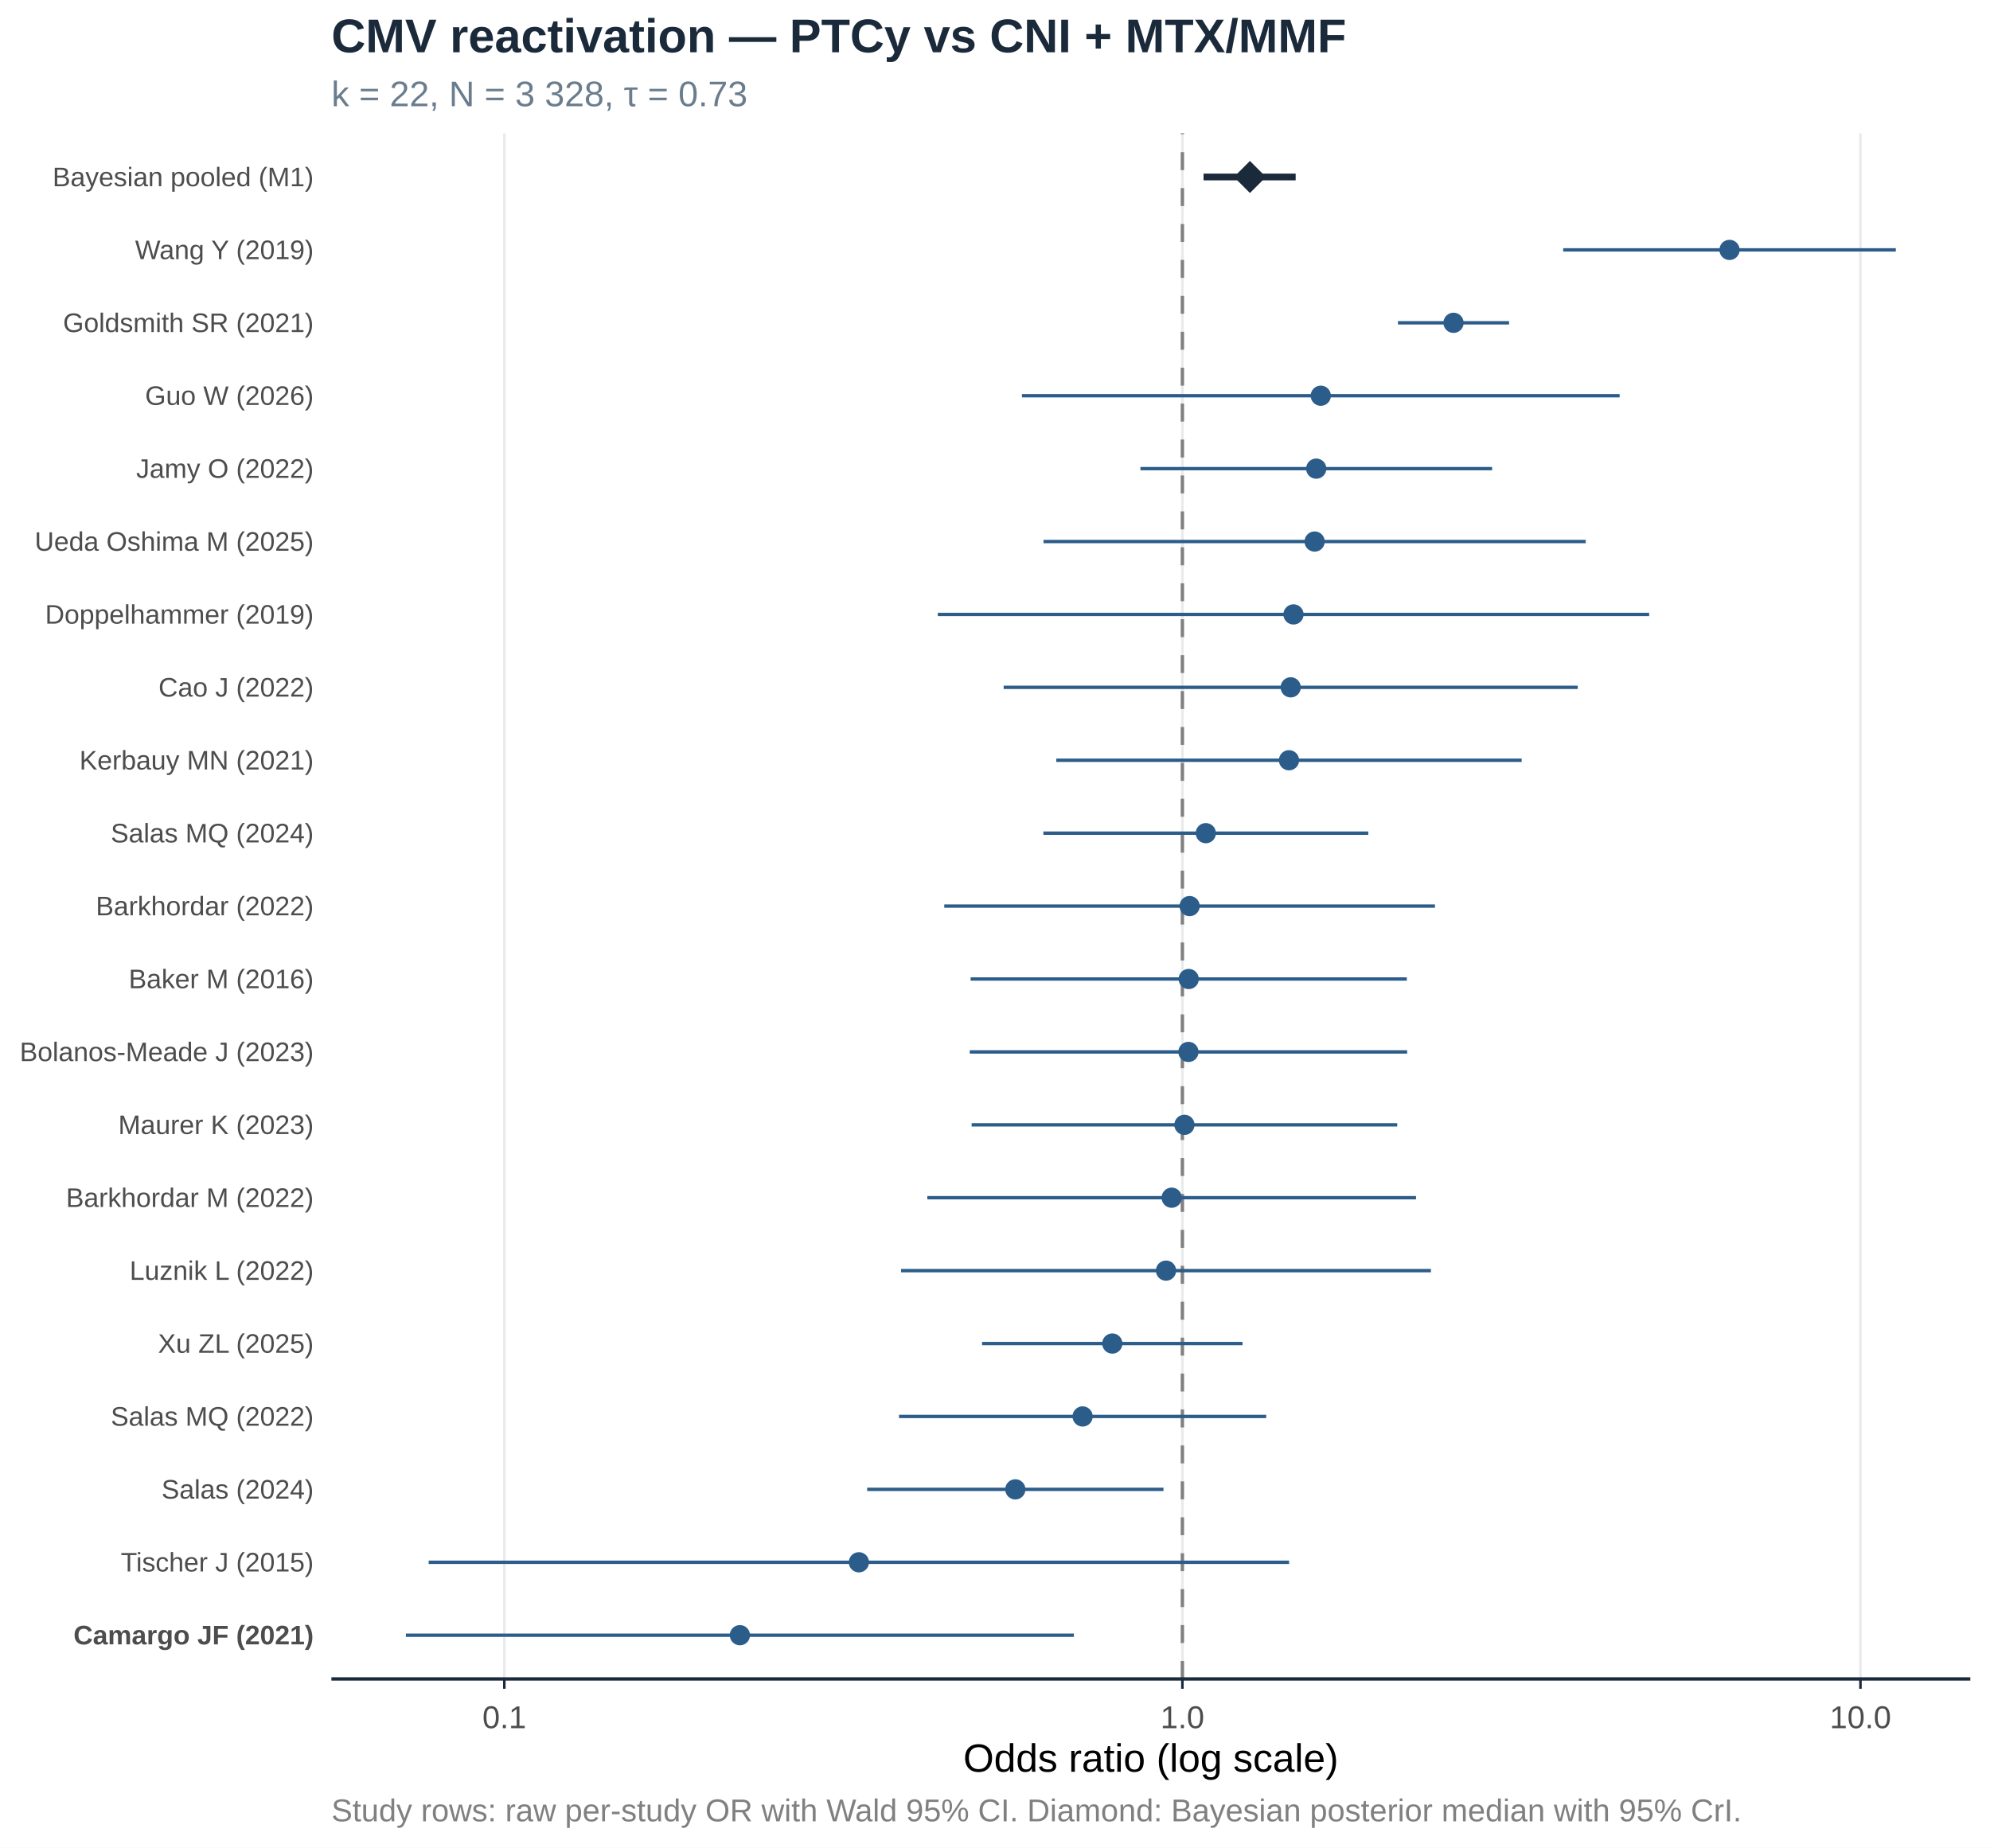
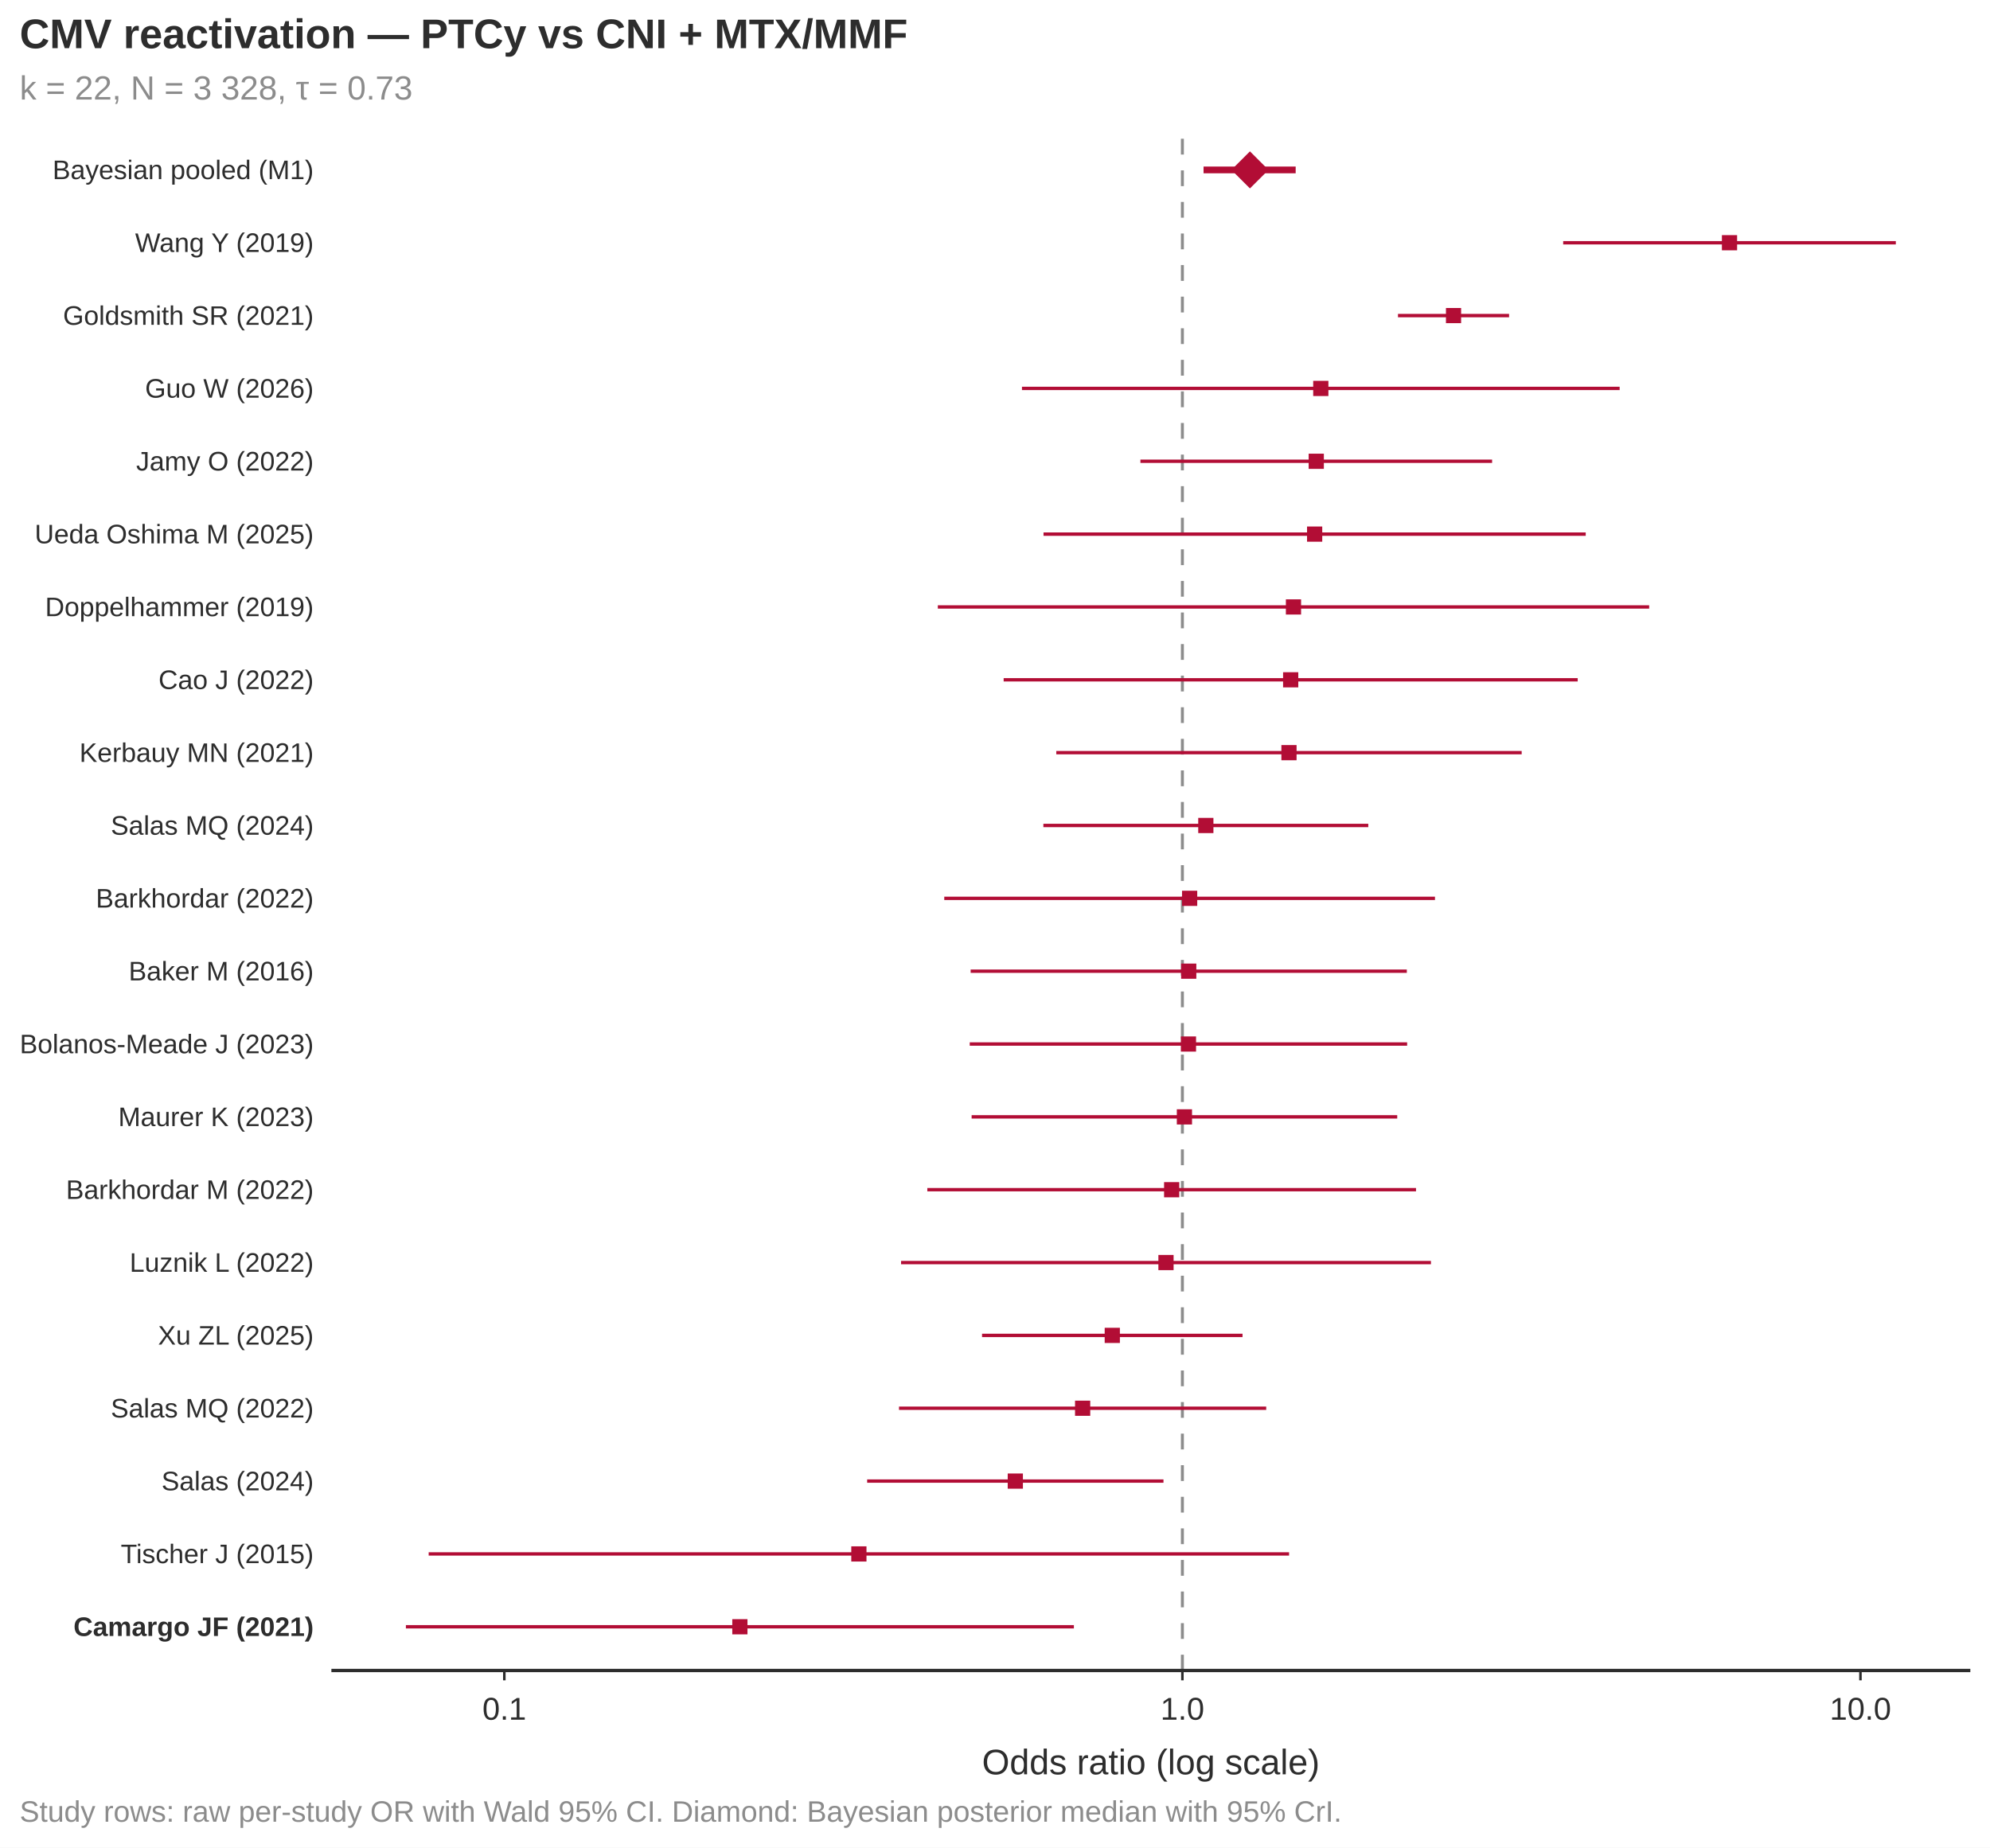
<svg xmlns="http://www.w3.org/2000/svg" width="504.00pt" height="468.00pt" viewBox="0 0 504.00 468.00">
  <g class="svglite">
    <defs>
      <style type="text/css">
    .svglite line, .svglite polyline, .svglite polygon, .svglite path, .svglite rect, .svglite circle {
      fill: none;
      stroke: #000000;
      stroke-linecap: round;
      stroke-linejoin: round;
      stroke-miterlimit: 10.00;
    }
    .svglite text {
      white-space: pre;
    }
    .svglite g.glyphgroup path {
      fill: inherit;
      stroke: none;
    }
  </style>
    </defs>
    <rect width="100%" height="100%" style="stroke: none; fill: #FFFFFF;" />
    <defs>
      <clipPath id="cpMC4wMHw1MDQuMDB8MC4wMHw0NjguMDA=">
        <rect x="0.00" y="0.00" width="504.00" height="468.00" />
      </clipPath>
    </defs>
    <g clip-path="url(#cpMC4wMHw1MDQuMDB8MC4wMHw0NjguMDA=)">
      <rect x="0.00" y="-0" width="504.00" height="468.00" style="stroke-width: 0.97; stroke: none; fill: #FFFFFF;" />
    </g>
    <defs>
-       <clipPath id="cpODMuOTN8NDk5LjAyfDMzLjc1fDQyNS4yOQ==">
-         <rect x="83.93" y="33.75" width="415.09" height="391.54" />
+       <clipPath id="cpODMuOTN8NDk5LjAyfDMxLjk2fDQyMy4xNQ==">
+         <rect x="83.93" y="31.96" width="415.09" height="391.18" />
      </clipPath>
    </defs>
-     <g clip-path="url(#cpODMuOTN8NDk5LjAyfDMzLjc1fDQyNS4yOQ==)">
-       <rect x="83.93" y="33.75" width="415.09" height="391.54" style="stroke-width: 0.97; stroke: none; fill: #FFFFFF;" />
-       <polyline points="127.73,425.29 127.73,33.75 " style="stroke-width: 0.64; stroke: #E8EAEC; stroke-linecap: butt;" />
-       <polyline points="299.46,425.29 299.46,33.75 " style="stroke-width: 0.64; stroke: #E8EAEC; stroke-linecap: butt;" />
-       <polyline points="471.19,425.29 471.19,33.75 " style="stroke-width: 0.64; stroke: #E8EAEC; stroke-linecap: butt;" />
-       <line x1="299.46" y1="425.29" x2="299.46" y2="33.75" style="stroke-width: 0.85; stroke: #808080; stroke-dasharray: 4.55,4.55; stroke-linecap: butt;" />
-       <line x1="102.80" y1="414.21" x2="271.98" y2="414.21" style="stroke-width: 0.85; stroke: #2B5C8A; stroke-linecap: butt;" />
-       <line x1="108.57" y1="395.74" x2="326.48" y2="395.74" style="stroke-width: 0.85; stroke: #2B5C8A; stroke-linecap: butt;" />
-       <line x1="219.62" y1="377.27" x2="294.67" y2="377.27" style="stroke-width: 0.85; stroke: #2B5C8A; stroke-linecap: butt;" />
-       <line x1="227.69" y1="358.80" x2="320.69" y2="358.80" style="stroke-width: 0.85; stroke: #2B5C8A; stroke-linecap: butt;" />
-       <line x1="248.72" y1="340.33" x2="314.69" y2="340.33" style="stroke-width: 0.85; stroke: #2B5C8A; stroke-linecap: butt;" />
-       <line x1="228.21" y1="321.86" x2="362.41" y2="321.86" style="stroke-width: 0.85; stroke: #2B5C8A; stroke-linecap: butt;" />
-       <line x1="234.86" y1="303.39" x2="358.63" y2="303.39" style="stroke-width: 0.85; stroke: #2B5C8A; stroke-linecap: butt;" />
-       <line x1="246.08" y1="284.93" x2="353.87" y2="284.93" style="stroke-width: 0.85; stroke: #2B5C8A; stroke-linecap: butt;" />
-       <line x1="245.60" y1="266.46" x2="356.38" y2="266.46" style="stroke-width: 0.85; stroke: #2B5C8A; stroke-linecap: butt;" />
-       <line x1="245.83" y1="247.99" x2="356.30" y2="247.99" style="stroke-width: 0.85; stroke: #2B5C8A; stroke-linecap: butt;" />
-       <line x1="239.15" y1="229.52" x2="363.43" y2="229.52" style="stroke-width: 0.85; stroke: #2B5C8A; stroke-linecap: butt;" />
-       <line x1="264.25" y1="211.05" x2="346.54" y2="211.05" style="stroke-width: 0.85; stroke: #2B5C8A; stroke-linecap: butt;" />
-       <line x1="267.52" y1="192.58" x2="385.39" y2="192.58" style="stroke-width: 0.85; stroke: #2B5C8A; stroke-linecap: butt;" />
-       <line x1="254.19" y1="174.11" x2="399.58" y2="174.11" style="stroke-width: 0.85; stroke: #2B5C8A; stroke-linecap: butt;" />
-       <line x1="237.52" y1="155.64" x2="417.68" y2="155.64" style="stroke-width: 0.85; stroke: #2B5C8A; stroke-linecap: butt;" />
-       <line x1="264.29" y1="137.18" x2="401.61" y2="137.18" style="stroke-width: 0.85; stroke: #2B5C8A; stroke-linecap: butt;" />
-       <line x1="288.83" y1="118.71" x2="377.90" y2="118.71" style="stroke-width: 0.85; stroke: #2B5C8A; stroke-linecap: butt;" />
-       <line x1="258.83" y1="100.24" x2="410.20" y2="100.24" style="stroke-width: 0.85; stroke: #2B5C8A; stroke-linecap: butt;" />
-       <line x1="354.06" y1="81.77" x2="382.20" y2="81.77" style="stroke-width: 0.85; stroke: #2B5C8A; stroke-linecap: butt;" />
-       <line x1="395.90" y1="63.30" x2="480.15" y2="63.30" style="stroke-width: 0.85; stroke: #2B5C8A; stroke-linecap: butt;" />
-       <circle cx="187.39" cy="414.21" r="1.92" style="stroke-width: 1.29; stroke: #2B5C8A; fill: #2B5C8A;" />
-       <circle cx="217.53" cy="395.74" r="1.92" style="stroke-width: 1.29; stroke: #2B5C8A; fill: #2B5C8A;" />
-       <circle cx="257.15" cy="377.27" r="1.92" style="stroke-width: 1.29; stroke: #2B5C8A; fill: #2B5C8A;" />
-       <circle cx="274.19" cy="358.80" r="1.92" style="stroke-width: 1.29; stroke: #2B5C8A; fill: #2B5C8A;" />
-       <circle cx="281.71" cy="340.33" r="1.92" style="stroke-width: 1.29; stroke: #2B5C8A; fill: #2B5C8A;" />
-       <circle cx="295.31" cy="321.86" r="1.92" style="stroke-width: 1.29; stroke: #2B5C8A; fill: #2B5C8A;" />
-       <circle cx="296.75" cy="303.39" r="1.92" style="stroke-width: 1.29; stroke: #2B5C8A; fill: #2B5C8A;" />
-       <circle cx="299.98" cy="284.93" r="1.92" style="stroke-width: 1.29; stroke: #2B5C8A; fill: #2B5C8A;" />
-       <circle cx="300.99" cy="266.46" r="1.92" style="stroke-width: 1.29; stroke: #2B5C8A; fill: #2B5C8A;" />
-       <circle cx="301.06" cy="247.99" r="1.92" style="stroke-width: 1.29; stroke: #2B5C8A; fill: #2B5C8A;" />
-       <circle cx="301.29" cy="229.52" r="1.92" style="stroke-width: 1.29; stroke: #2B5C8A; fill: #2B5C8A;" />
-       <circle cx="305.39" cy="211.05" r="1.92" style="stroke-width: 1.29; stroke: #2B5C8A; fill: #2B5C8A;" />
-       <circle cx="326.46" cy="192.58" r="1.92" style="stroke-width: 1.29; stroke: #2B5C8A; fill: #2B5C8A;" />
-       <circle cx="326.89" cy="174.11" r="1.92" style="stroke-width: 1.29; stroke: #2B5C8A; fill: #2B5C8A;" />
-       <circle cx="327.60" cy="155.64" r="1.92" style="stroke-width: 1.29; stroke: #2B5C8A; fill: #2B5C8A;" />
-       <circle cx="332.95" cy="137.18" r="1.92" style="stroke-width: 1.29; stroke: #2B5C8A; fill: #2B5C8A;" />
-       <circle cx="333.36" cy="118.71" r="1.92" style="stroke-width: 1.29; stroke: #2B5C8A; fill: #2B5C8A;" />
-       <circle cx="334.51" cy="100.24" r="1.92" style="stroke-width: 1.29; stroke: #2B5C8A; fill: #2B5C8A;" />
-       <circle cx="368.13" cy="81.77" r="1.92" style="stroke-width: 1.29; stroke: #2B5C8A; fill: #2B5C8A;" />
-       <circle cx="438.03" cy="63.30" r="1.92" style="stroke-width: 1.29; stroke: #2B5C8A; fill: #2B5C8A;" />
-       <line x1="304.82" y1="44.83" x2="328.15" y2="44.83" style="stroke-width: 1.71; stroke: #1A2A3A; stroke-linecap: butt;" />
-       <polygon points="312.51,44.83 316.57,40.77 320.63,44.83 316.57,48.89 " style="stroke-width: 1.29; stroke: none; fill: #1A2A3A;" />
+     <g clip-path="url(#cpODMuOTN8NDk5LjAyfDMxLjk2fDQyMy4xNQ==)">
+       <rect x="83.93" y="31.96" width="415.09" height="391.18" style="stroke-width: 0.97; stroke: none; fill: #FFFFFF;" />
+       <line x1="299.46" y1="423.15" x2="299.46" y2="31.96" style="stroke-width: 0.75; stroke: #8C8C8C; stroke-dasharray: 4.00,4.00; stroke-linecap: butt;" />
+       <line x1="102.80" y1="412.08" x2="271.98" y2="412.08" style="stroke-width: 0.85; stroke: #B20D35; stroke-linecap: butt;" />
+       <line x1="108.57" y1="393.62" x2="326.48" y2="393.62" style="stroke-width: 0.85; stroke: #B20D35; stroke-linecap: butt;" />
+       <line x1="219.62" y1="375.17" x2="294.67" y2="375.17" style="stroke-width: 0.85; stroke: #B20D35; stroke-linecap: butt;" />
+       <line x1="227.69" y1="356.72" x2="320.69" y2="356.72" style="stroke-width: 0.85; stroke: #B20D35; stroke-linecap: butt;" />
+       <line x1="248.72" y1="338.27" x2="314.69" y2="338.27" style="stroke-width: 0.85; stroke: #B20D35; stroke-linecap: butt;" />
+       <line x1="228.21" y1="319.82" x2="362.41" y2="319.82" style="stroke-width: 0.85; stroke: #B20D35; stroke-linecap: butt;" />
+       <line x1="234.86" y1="301.36" x2="358.63" y2="301.36" style="stroke-width: 0.85; stroke: #B20D35; stroke-linecap: butt;" />
+       <line x1="246.08" y1="282.91" x2="353.87" y2="282.91" style="stroke-width: 0.85; stroke: #B20D35; stroke-linecap: butt;" />
+       <line x1="245.60" y1="264.46" x2="356.38" y2="264.46" style="stroke-width: 0.85; stroke: #B20D35; stroke-linecap: butt;" />
+       <line x1="245.83" y1="246.01" x2="356.30" y2="246.01" style="stroke-width: 0.85; stroke: #B20D35; stroke-linecap: butt;" />
+       <line x1="239.15" y1="227.56" x2="363.43" y2="227.56" style="stroke-width: 0.85; stroke: #B20D35; stroke-linecap: butt;" />
+       <line x1="264.25" y1="209.10" x2="346.54" y2="209.10" style="stroke-width: 0.85; stroke: #B20D35; stroke-linecap: butt;" />
+       <line x1="267.52" y1="190.65" x2="385.39" y2="190.65" style="stroke-width: 0.85; stroke: #B20D35; stroke-linecap: butt;" />
+       <line x1="254.19" y1="172.20" x2="399.58" y2="172.20" style="stroke-width: 0.85; stroke: #B20D35; stroke-linecap: butt;" />
+       <line x1="237.52" y1="153.75" x2="417.68" y2="153.75" style="stroke-width: 0.85; stroke: #B20D35; stroke-linecap: butt;" />
+       <line x1="264.29" y1="135.30" x2="401.61" y2="135.30" style="stroke-width: 0.85; stroke: #B20D35; stroke-linecap: butt;" />
+       <line x1="288.83" y1="116.84" x2="377.90" y2="116.84" style="stroke-width: 0.85; stroke: #B20D35; stroke-linecap: butt;" />
+       <line x1="258.83" y1="98.39" x2="410.20" y2="98.39" style="stroke-width: 0.85; stroke: #B20D35; stroke-linecap: butt;" />
+       <line x1="354.06" y1="79.94" x2="382.20" y2="79.94" style="stroke-width: 0.85; stroke: #B20D35; stroke-linecap: butt;" />
+       <line x1="395.90" y1="61.49" x2="480.15" y2="61.49" style="stroke-width: 0.85; stroke: #B20D35; stroke-linecap: butt;" />
+       <polygon points="185.46,414.00 189.31,414.00 189.31,410.15 185.46,410.15 " style="stroke-width: 1.29; stroke: none; fill: #B20D35;" />
+       <polygon points="215.60,395.55 219.45,395.55 219.45,391.70 215.60,391.70 " style="stroke-width: 1.29; stroke: none; fill: #B20D35;" />
+       <polygon points="255.22,377.10 259.07,377.10 259.07,373.25 255.22,373.25 " style="stroke-width: 1.29; stroke: none; fill: #B20D35;" />
+       <polygon points="272.27,358.64 276.12,358.64 276.12,354.80 272.27,354.80 " style="stroke-width: 1.29; stroke: none; fill: #B20D35;" />
+       <polygon points="279.78,340.19 283.63,340.19 283.63,336.34 279.78,336.34 " style="stroke-width: 1.29; stroke: none; fill: #B20D35;" />
+       <polygon points="293.38,321.74 297.23,321.74 297.23,317.89 293.38,317.89 " style="stroke-width: 1.29; stroke: none; fill: #B20D35;" />
+       <polygon points="294.82,303.29 298.67,303.29 298.67,299.44 294.82,299.44 " style="stroke-width: 1.29; stroke: none; fill: #B20D35;" />
+       <polygon points="298.05,284.84 301.90,284.84 301.90,280.99 298.05,280.99 " style="stroke-width: 1.29; stroke: none; fill: #B20D35;" />
+       <polygon points="299.07,266.38 302.92,266.38 302.92,262.54 299.07,262.54 " style="stroke-width: 1.29; stroke: none; fill: #B20D35;" />
+       <polygon points="299.14,247.93 302.99,247.93 302.99,244.08 299.14,244.08 " style="stroke-width: 1.29; stroke: none; fill: #B20D35;" />
+       <polygon points="299.37,229.48 303.22,229.48 303.22,225.63 299.37,225.63 " style="stroke-width: 1.29; stroke: none; fill: #B20D35;" />
+       <polygon points="303.47,211.03 307.32,211.03 307.32,207.18 303.47,207.18 " style="stroke-width: 1.29; stroke: none; fill: #B20D35;" />
+       <polygon points="324.53,192.58 328.38,192.58 328.38,188.73 324.53,188.73 " style="stroke-width: 1.29; stroke: none; fill: #B20D35;" />
+       <polygon points="324.96,174.12 328.81,174.12 328.81,170.28 324.96,170.28 " style="stroke-width: 1.29; stroke: none; fill: #B20D35;" />
+       <polygon points="325.67,155.67 329.52,155.67 329.52,151.82 325.67,151.82 " style="stroke-width: 1.29; stroke: none; fill: #B20D35;" />
+       <polygon points="331.03,137.22 334.88,137.22 334.88,133.37 331.03,133.37 " style="stroke-width: 1.29; stroke: none; fill: #B20D35;" />
+       <polygon points="331.44,118.77 335.29,118.77 335.29,114.92 331.44,114.92 " style="stroke-width: 1.29; stroke: none; fill: #B20D35;" />
+       <polygon points="332.59,100.32 336.44,100.32 336.44,96.47 332.59,96.47 " style="stroke-width: 1.29; stroke: none; fill: #B20D35;" />
+       <polygon points="366.21,81.86 370.05,81.86 370.05,78.02 366.21,78.02 " style="stroke-width: 1.29; stroke: none; fill: #B20D35;" />
+       <polygon points="436.10,63.41 439.95,63.41 439.95,59.56 436.10,59.56 " style="stroke-width: 1.29; stroke: none; fill: #B20D35;" />
+       <line x1="304.82" y1="43.04" x2="328.15" y2="43.04" style="stroke-width: 1.71; stroke: #B20D35; stroke-linecap: butt;" />
+       <polygon points="311.87,43.04 316.57,38.34 321.27,43.04 316.57,47.73 " style="stroke-width: 1.29; stroke: none; fill: #B20D35;" />
    </g>
    <g clip-path="url(#cpMC4wMHw1MDQuMDB8MC4wMHw0NjguMDA=)">
-       <text x="79.45" y="416.54" text-anchor="end" style="font-size: 6.80px; font-weight: bold;fill: #4D4D4D; font-family: &quot;Liberation Sans&quot;;" textLength="60.84px" lengthAdjust="spacingAndGlyphs">Camargo JF (2021)</text>
-       <text x="79.45" y="398.07" text-anchor="end" style="font-size: 6.80px;fill: #4D4D4D; font-family: &quot;Liberation Sans&quot;;" textLength="48.91px" lengthAdjust="spacingAndGlyphs">Tischer J (2015)</text>
-       <text x="79.45" y="379.61" text-anchor="end" style="font-size: 6.80px;fill: #4D4D4D; font-family: &quot;Liberation Sans&quot;;" textLength="38.56px" lengthAdjust="spacingAndGlyphs">Salas (2024)</text>
-       <text x="79.45" y="361.14" text-anchor="end" style="font-size: 6.80px;fill: #4D4D4D; font-family: &quot;Liberation Sans&quot;;" textLength="51.39px" lengthAdjust="spacingAndGlyphs">Salas MQ (2022)</text>
-       <text x="79.45" y="342.67" text-anchor="end" style="font-size: 6.80px;fill: #4D4D4D; font-family: &quot;Liberation Sans&quot;;" textLength="39.44px" lengthAdjust="spacingAndGlyphs">Xu ZL (2025)</text>
-       <text x="79.45" y="324.20" text-anchor="end" style="font-size: 6.80px;fill: #4D4D4D; font-family: &quot;Liberation Sans&quot;;" textLength="46.64px" lengthAdjust="spacingAndGlyphs">Luznik L (2022)</text>
-       <text x="79.45" y="305.73" text-anchor="end" style="font-size: 6.80px;fill: #4D4D4D; font-family: &quot;Liberation Sans&quot;;" textLength="62.73px" lengthAdjust="spacingAndGlyphs">Barkhordar M (2022)</text>
-       <text x="79.45" y="287.26" text-anchor="end" style="font-size: 6.80px;fill: #4D4D4D; font-family: &quot;Liberation Sans&quot;;" textLength="49.50px" lengthAdjust="spacingAndGlyphs">Maurer K (2023)</text>
-       <text x="79.45" y="268.79" text-anchor="end" style="font-size: 6.80px;fill: #4D4D4D; font-family: &quot;Liberation Sans&quot;;" textLength="74.47px" lengthAdjust="spacingAndGlyphs">Bolanos-Meade J (2023)</text>
-       <text x="79.45" y="250.32" text-anchor="end" style="font-size: 6.80px;fill: #4D4D4D; font-family: &quot;Liberation Sans&quot;;" textLength="46.86px" lengthAdjust="spacingAndGlyphs">Baker M (2016)</text>
-       <text x="79.45" y="231.86" text-anchor="end" style="font-size: 6.80px;fill: #4D4D4D; font-family: &quot;Liberation Sans&quot;;" textLength="55.19px" lengthAdjust="spacingAndGlyphs">Barkhordar (2022)</text>
-       <text x="79.45" y="213.39" text-anchor="end" style="font-size: 6.80px;fill: #4D4D4D; font-family: &quot;Liberation Sans&quot;;" textLength="51.39px" lengthAdjust="spacingAndGlyphs">Salas MQ (2024)</text>
-       <text x="79.45" y="194.92" text-anchor="end" style="font-size: 6.80px;fill: #4D4D4D; font-family: &quot;Liberation Sans&quot;;" textLength="59.33px" lengthAdjust="spacingAndGlyphs">Kerbauy MN (2021)</text>
-       <text x="79.45" y="176.45" text-anchor="end" style="font-size: 6.80px;fill: #4D4D4D; font-family: &quot;Liberation Sans&quot;;" textLength="39.31px" lengthAdjust="spacingAndGlyphs">Cao J (2022)</text>
-       <text x="79.45" y="157.98" text-anchor="end" style="font-size: 6.80px;fill: #4D4D4D; font-family: &quot;Liberation Sans&quot;;" textLength="68.02px" lengthAdjust="spacingAndGlyphs">Doppelhammer (2019)</text>
-       <text x="79.45" y="139.51" text-anchor="end" style="font-size: 6.80px;fill: #4D4D4D; font-family: &quot;Liberation Sans&quot;;" textLength="70.66px" lengthAdjust="spacingAndGlyphs">Ueda Oshima M (2025)</text>
-       <text x="79.45" y="121.04" text-anchor="end" style="font-size: 6.80px;fill: #4D4D4D; font-family: &quot;Liberation Sans&quot;;" textLength="44.97px" lengthAdjust="spacingAndGlyphs">Jamy O (2022)</text>
-       <text x="79.45" y="102.57" text-anchor="end" style="font-size: 6.80px;fill: #4D4D4D; font-family: &quot;Liberation Sans&quot;;" textLength="42.70px" lengthAdjust="spacingAndGlyphs">Guo W (2026)</text>
-       <text x="79.45" y="84.11" text-anchor="end" style="font-size: 6.80px;fill: #4D4D4D; font-family: &quot;Liberation Sans&quot;;" textLength="63.48px" lengthAdjust="spacingAndGlyphs">Goldsmith SR (2021)</text>
-       <text x="79.45" y="65.64" text-anchor="end" style="font-size: 6.80px;fill: #4D4D4D; font-family: &quot;Liberation Sans&quot;;" textLength="45.23px" lengthAdjust="spacingAndGlyphs">Wang Y (2019)</text>
-       <text x="79.45" y="47.17" text-anchor="end" style="font-size: 6.80px;fill: #4D4D4D; font-family: &quot;Liberation Sans&quot;;" textLength="66.16px" lengthAdjust="spacingAndGlyphs">Bayesian pooled (M1)</text>
-       <polyline points="83.93,425.29 499.02,425.29 " style="stroke-width: 0.85; stroke: #1A2A3A; stroke-linecap: butt;" />
-       <polyline points="127.73,427.78 127.73,425.29 " style="stroke-width: 0.64; stroke: #1A2A3A; stroke-linecap: butt;" />
-       <polyline points="299.46,427.78 299.46,425.29 " style="stroke-width: 0.64; stroke: #1A2A3A; stroke-linecap: butt;" />
-       <polyline points="471.19,427.78 471.19,425.29 " style="stroke-width: 0.64; stroke: #1A2A3A; stroke-linecap: butt;" />
-       <text x="127.73" y="437.76" text-anchor="middle" style="font-size: 8.00px;fill: #4D4D4D; font-family: &quot;Liberation Sans&quot;;" textLength="11.12px" lengthAdjust="spacingAndGlyphs">0.1</text>
-       <text x="299.46" y="437.76" text-anchor="middle" style="font-size: 8.00px;fill: #4D4D4D; font-family: &quot;Liberation Sans&quot;;" textLength="11.12px" lengthAdjust="spacingAndGlyphs">1.0</text>
-       <text x="471.19" y="437.76" text-anchor="middle" style="font-size: 8.00px;fill: #4D4D4D; font-family: &quot;Liberation Sans&quot;;" textLength="15.58px" lengthAdjust="spacingAndGlyphs">10.0</text>
-       <text x="291.48" y="448.80" text-anchor="middle" style="font-size: 10.00px; font-family: &quot;Liberation Sans&quot;;" textLength="95.05px" lengthAdjust="spacingAndGlyphs">Odds ratio (log scale)</text>
-       <text x="83.93" y="26.90" style="font-size: 9.00px;fill: #6B7D8D; font-family: &quot;Liberation Sans&quot;;" textLength="105.31px" lengthAdjust="spacingAndGlyphs">k = 22, N = 3 328, τ = 0.73</text>
-       <text x="83.93" y="13.24" style="font-size: 12.00px; font-weight: bold;fill: #1A2A3A; font-family: &quot;Liberation Sans&quot;;" textLength="257.00px" lengthAdjust="spacingAndGlyphs">CMV reactivation — PTCy vs CNI + MTX/MMF</text>
-       <text x="83.93" y="461.36" style="font-size: 8.00px;fill: #808080; font-family: &quot;Liberation Sans&quot;;" textLength="357.33px" lengthAdjust="spacingAndGlyphs">Study rows: raw per-study OR with Wald 95% CI. Diamond: Bayesian posterior median with 95% CrI.</text>
+       <text x="79.45" y="414.41" text-anchor="end" style="font-size: 6.80px; font-weight: bold;fill: #2D2D2D; font-family: &quot;Liberation Sans&quot;;" textLength="60.84px" lengthAdjust="spacingAndGlyphs">Camargo JF (2021)</text>
+       <text x="79.45" y="395.96" text-anchor="end" style="font-size: 6.80px;fill: #2D2D2D; font-family: &quot;Liberation Sans&quot;;" textLength="48.91px" lengthAdjust="spacingAndGlyphs">Tischer J (2015)</text>
+       <text x="79.45" y="377.51" text-anchor="end" style="font-size: 6.80px;fill: #2D2D2D; font-family: &quot;Liberation Sans&quot;;" textLength="38.56px" lengthAdjust="spacingAndGlyphs">Salas (2024)</text>
+       <text x="79.45" y="359.06" text-anchor="end" style="font-size: 6.80px;fill: #2D2D2D; font-family: &quot;Liberation Sans&quot;;" textLength="51.39px" lengthAdjust="spacingAndGlyphs">Salas MQ (2022)</text>
+       <text x="79.45" y="340.60" text-anchor="end" style="font-size: 6.80px;fill: #2D2D2D; font-family: &quot;Liberation Sans&quot;;" textLength="39.44px" lengthAdjust="spacingAndGlyphs">Xu ZL (2025)</text>
+       <text x="79.45" y="322.15" text-anchor="end" style="font-size: 6.80px;fill: #2D2D2D; font-family: &quot;Liberation Sans&quot;;" textLength="46.64px" lengthAdjust="spacingAndGlyphs">Luznik L (2022)</text>
+       <text x="79.45" y="303.70" text-anchor="end" style="font-size: 6.80px;fill: #2D2D2D; font-family: &quot;Liberation Sans&quot;;" textLength="62.73px" lengthAdjust="spacingAndGlyphs">Barkhordar M (2022)</text>
+       <text x="79.45" y="285.25" text-anchor="end" style="font-size: 6.80px;fill: #2D2D2D; font-family: &quot;Liberation Sans&quot;;" textLength="49.50px" lengthAdjust="spacingAndGlyphs">Maurer K (2023)</text>
+       <text x="79.45" y="266.80" text-anchor="end" style="font-size: 6.80px;fill: #2D2D2D; font-family: &quot;Liberation Sans&quot;;" textLength="74.47px" lengthAdjust="spacingAndGlyphs">Bolanos-Meade J (2023)</text>
+       <text x="79.45" y="248.34" text-anchor="end" style="font-size: 6.80px;fill: #2D2D2D; font-family: &quot;Liberation Sans&quot;;" textLength="46.86px" lengthAdjust="spacingAndGlyphs">Baker M (2016)</text>
+       <text x="79.45" y="229.89" text-anchor="end" style="font-size: 6.80px;fill: #2D2D2D; font-family: &quot;Liberation Sans&quot;;" textLength="55.19px" lengthAdjust="spacingAndGlyphs">Barkhordar (2022)</text>
+       <text x="79.45" y="211.44" text-anchor="end" style="font-size: 6.80px;fill: #2D2D2D; font-family: &quot;Liberation Sans&quot;;" textLength="51.39px" lengthAdjust="spacingAndGlyphs">Salas MQ (2024)</text>
+       <text x="79.45" y="192.99" text-anchor="end" style="font-size: 6.80px;fill: #2D2D2D; font-family: &quot;Liberation Sans&quot;;" textLength="59.33px" lengthAdjust="spacingAndGlyphs">Kerbauy MN (2021)</text>
+       <text x="79.45" y="174.54" text-anchor="end" style="font-size: 6.80px;fill: #2D2D2D; font-family: &quot;Liberation Sans&quot;;" textLength="39.31px" lengthAdjust="spacingAndGlyphs">Cao J (2022)</text>
+       <text x="79.45" y="156.08" text-anchor="end" style="font-size: 6.80px;fill: #2D2D2D; font-family: &quot;Liberation Sans&quot;;" textLength="68.02px" lengthAdjust="spacingAndGlyphs">Doppelhammer (2019)</text>
+       <text x="79.45" y="137.63" text-anchor="end" style="font-size: 6.80px;fill: #2D2D2D; font-family: &quot;Liberation Sans&quot;;" textLength="70.66px" lengthAdjust="spacingAndGlyphs">Ueda Oshima M (2025)</text>
+       <text x="79.45" y="119.18" text-anchor="end" style="font-size: 6.80px;fill: #2D2D2D; font-family: &quot;Liberation Sans&quot;;" textLength="44.97px" lengthAdjust="spacingAndGlyphs">Jamy O (2022)</text>
+       <text x="79.45" y="100.73" text-anchor="end" style="font-size: 6.80px;fill: #2D2D2D; font-family: &quot;Liberation Sans&quot;;" textLength="42.70px" lengthAdjust="spacingAndGlyphs">Guo W (2026)</text>
+       <text x="79.45" y="82.28" text-anchor="end" style="font-size: 6.80px;fill: #2D2D2D; font-family: &quot;Liberation Sans&quot;;" textLength="63.48px" lengthAdjust="spacingAndGlyphs">Goldsmith SR (2021)</text>
+       <text x="79.45" y="63.82" text-anchor="end" style="font-size: 6.80px;fill: #2D2D2D; font-family: &quot;Liberation Sans&quot;;" textLength="45.23px" lengthAdjust="spacingAndGlyphs">Wang Y (2019)</text>
+       <text x="79.45" y="45.37" text-anchor="end" style="font-size: 6.80px;fill: #2D2D2D; font-family: &quot;Liberation Sans&quot;;" textLength="66.16px" lengthAdjust="spacingAndGlyphs">Bayesian pooled (M1)</text>
+       <polyline points="83.93,423.15 499.02,423.15 " style="stroke-width: 0.85; stroke: #2D2D2D; stroke-linecap: butt;" />
+       <polyline points="127.73,425.64 127.73,423.15 " style="stroke-width: 0.64; stroke: #2D2D2D; stroke-linecap: butt;" />
+       <polyline points="299.46,425.64 299.46,423.15 " style="stroke-width: 0.64; stroke: #2D2D2D; stroke-linecap: butt;" />
+       <polyline points="471.19,425.64 471.19,423.15 " style="stroke-width: 0.64; stroke: #2D2D2D; stroke-linecap: butt;" />
+       <text x="127.73" y="435.62" text-anchor="middle" style="font-size: 8.00px;fill: #2D2D2D; font-family: &quot;Liberation Sans&quot;;" textLength="11.12px" lengthAdjust="spacingAndGlyphs">0.1</text>
+       <text x="299.46" y="435.62" text-anchor="middle" style="font-size: 8.00px;fill: #2D2D2D; font-family: &quot;Liberation Sans&quot;;" textLength="11.12px" lengthAdjust="spacingAndGlyphs">1.0</text>
+       <text x="471.19" y="435.62" text-anchor="middle" style="font-size: 8.00px;fill: #2D2D2D; font-family: &quot;Liberation Sans&quot;;" textLength="15.58px" lengthAdjust="spacingAndGlyphs">10.0</text>
+       <text x="291.48" y="449.45" text-anchor="middle" style="font-size: 9.00px;fill: #2D2D2D; font-family: &quot;Liberation Sans&quot;;" textLength="85.50px" lengthAdjust="spacingAndGlyphs">Odds ratio (log scale)</text>
+       <text x="4.98" y="25.22" style="font-size: 8.50px;fill: #8C8C8C; font-family: &quot;Liberation Sans&quot;;" textLength="99.58px" lengthAdjust="spacingAndGlyphs">k = 22, N = 3 328, τ = 0.73</text>
+       <text x="4.98" y="12.20" style="font-size: 10.50px; font-weight: bold;fill: #2D2D2D; font-family: &quot;Liberation Sans&quot;;" textLength="224.95px" lengthAdjust="spacingAndGlyphs">CMV reactivation — PTCy vs CNI + MTX/MMF</text>
+       <text x="4.98" y="461.46" style="font-size: 7.50px;fill: #8C8C8C; font-family: &quot;Liberation Sans&quot;;" textLength="334.83px" lengthAdjust="spacingAndGlyphs">Study rows: raw per-study OR with Wald 95% CI. Diamond: Bayesian posterior median with 95% CrI.</text>
    </g>
  </g>
</svg>
